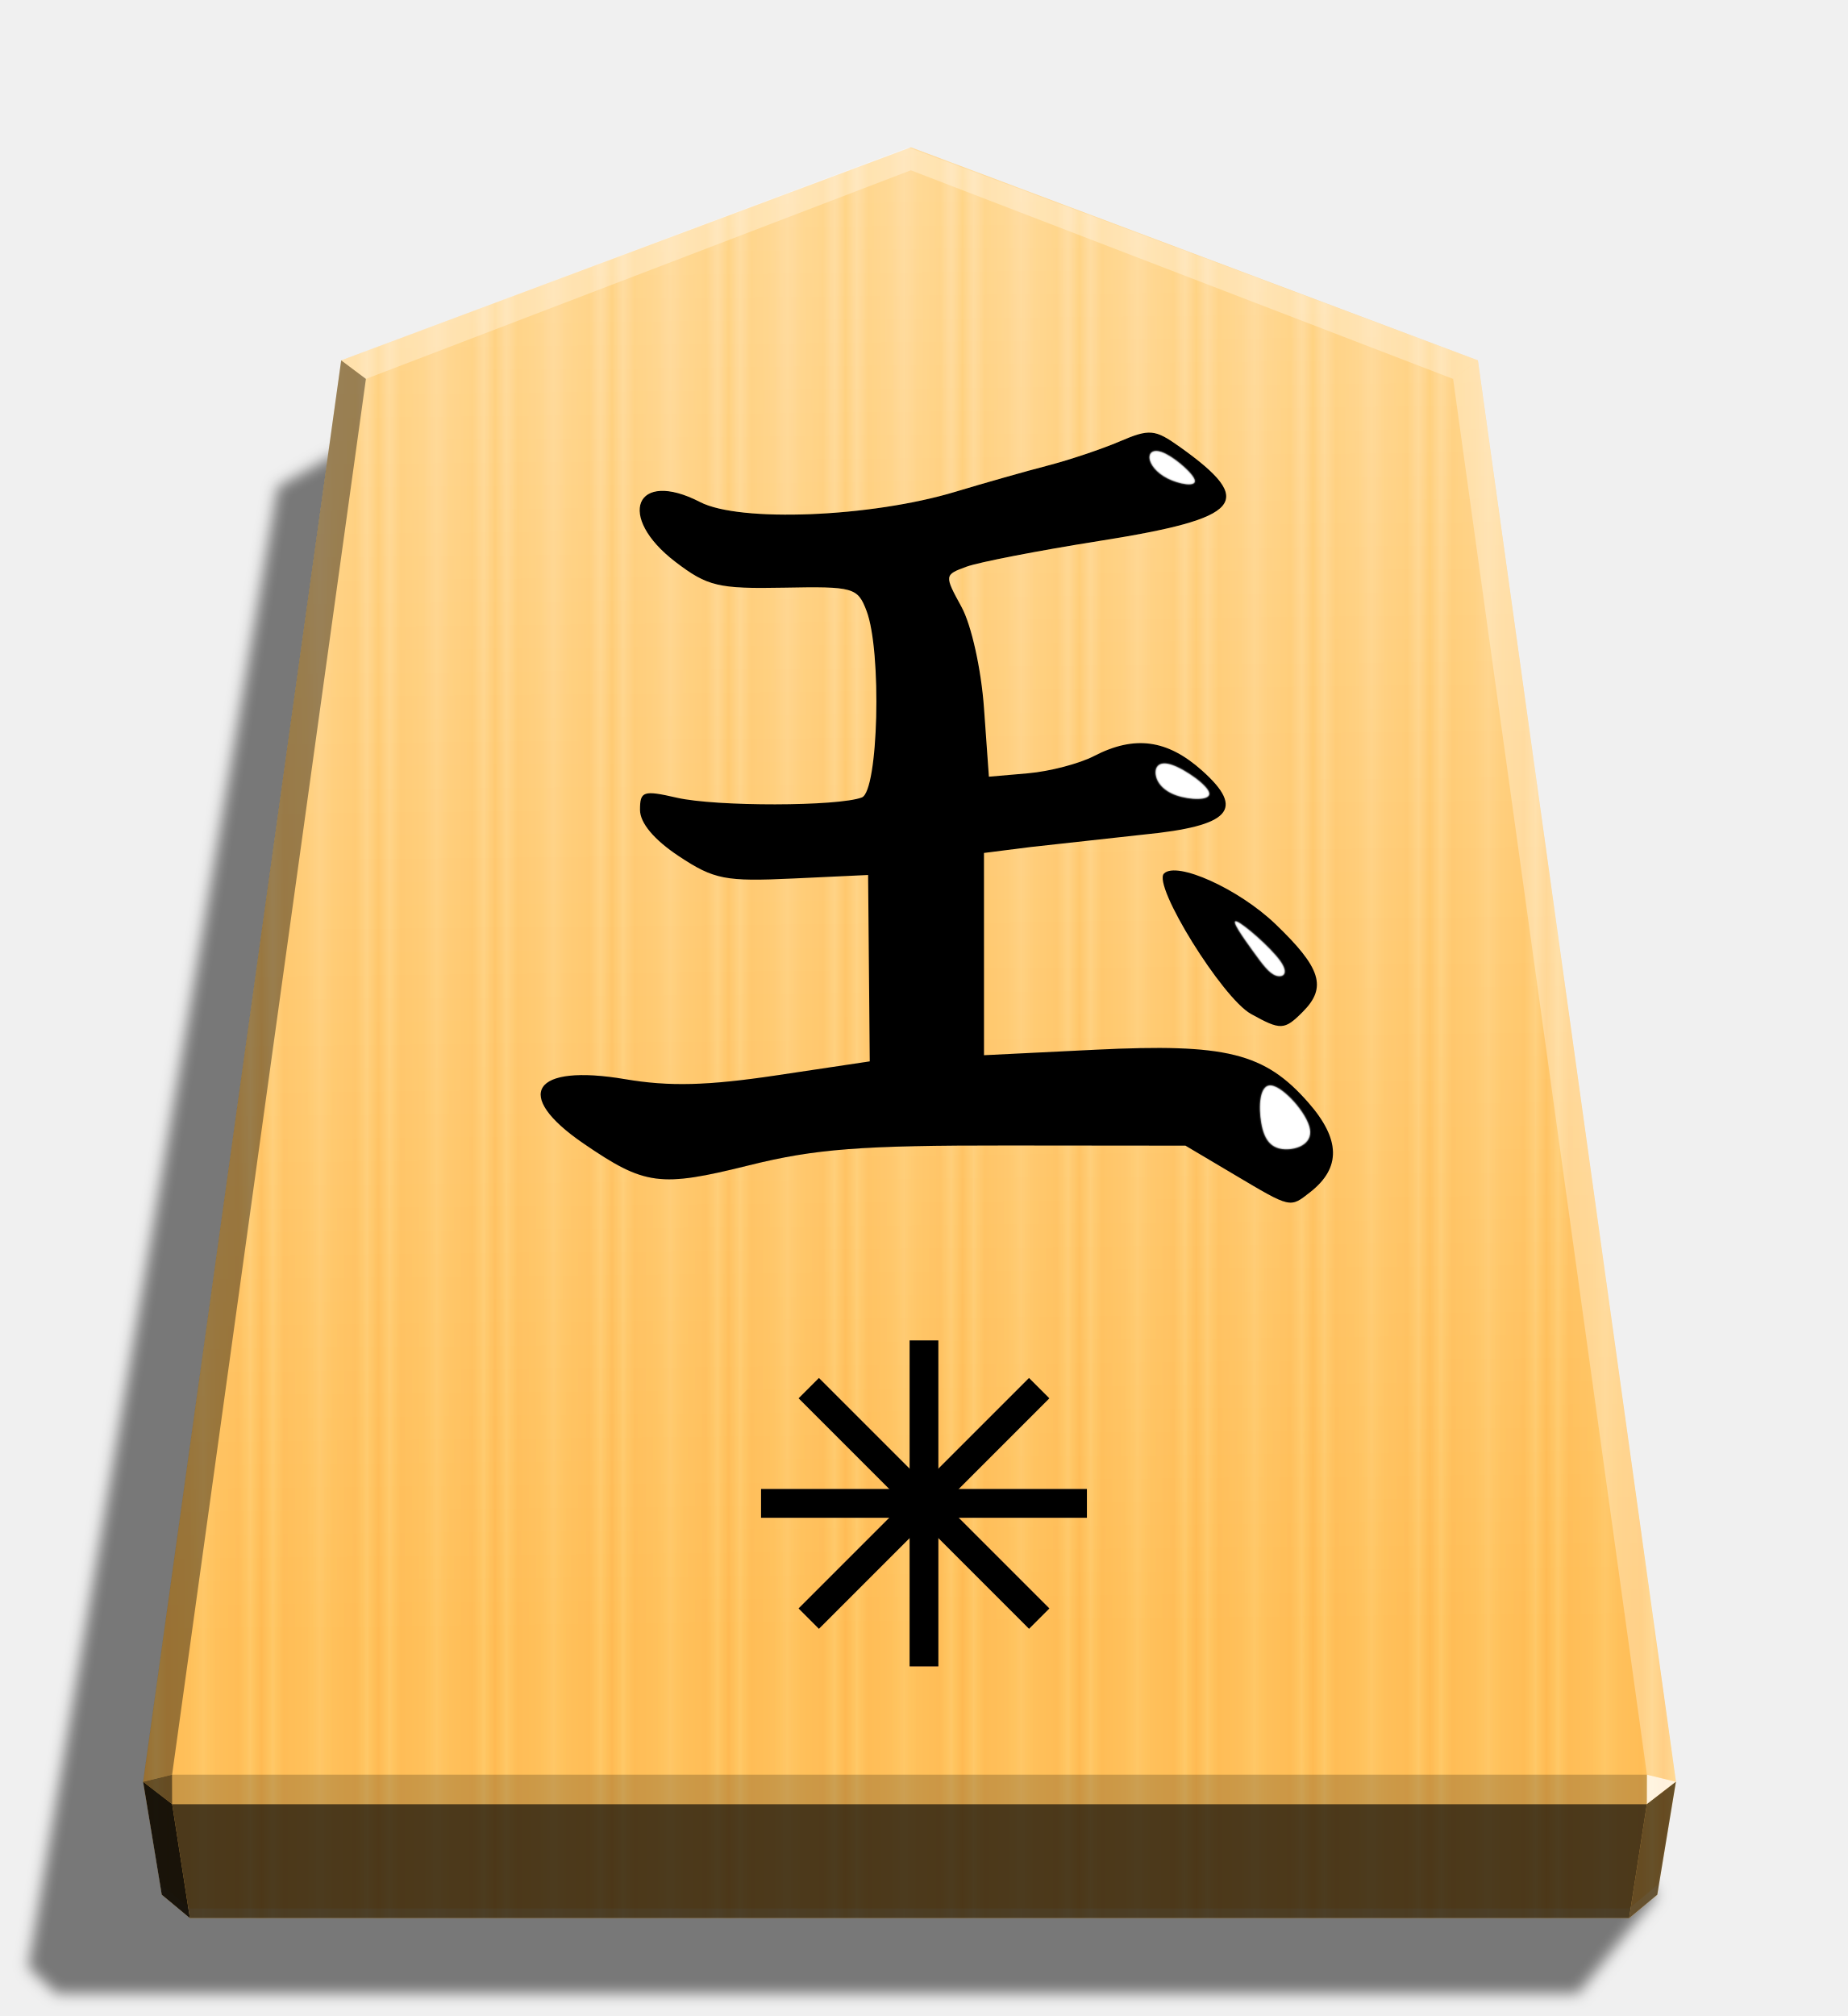
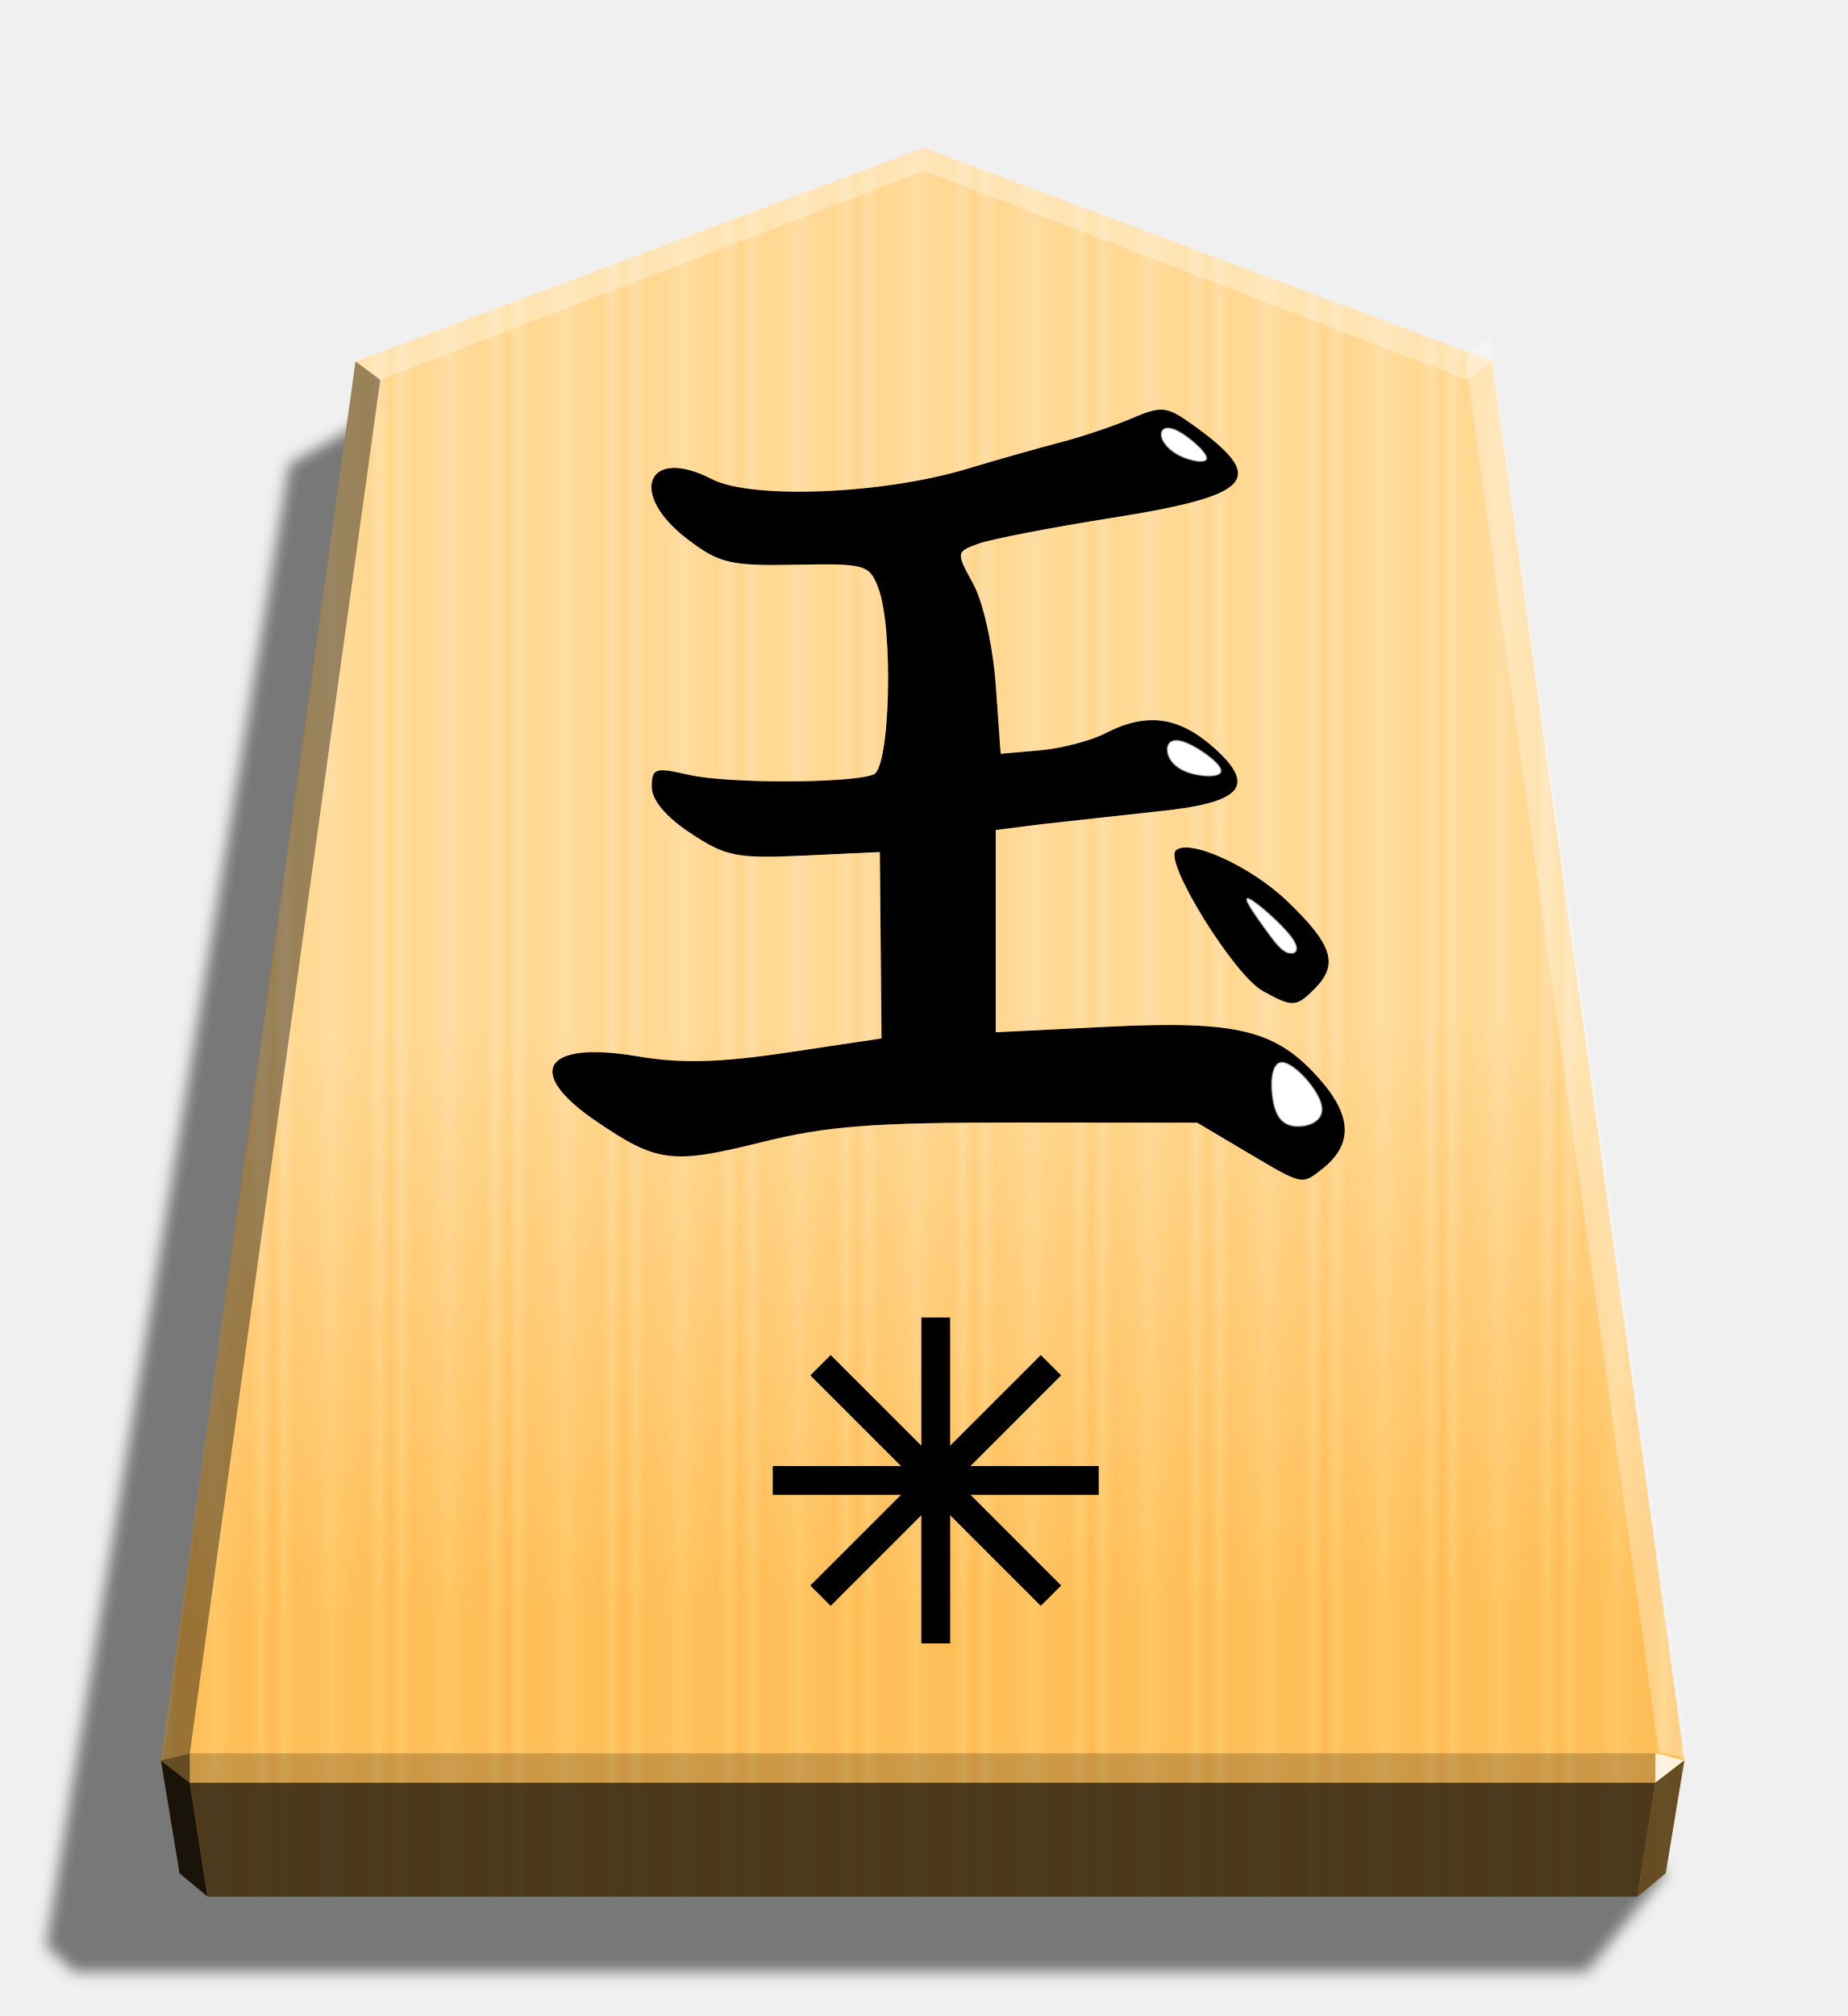
<svg xmlns="http://www.w3.org/2000/svg" width="498.898" height="544.252" viewBox="0 0 1320 1440">
  <style>.B{color-interpolation-filters:sRGB}</style>
  <defs>
-     <linearGradient>
-       <stop offset="0" stop-color="#fff" />
-       <stop offset=".506" />
-     </linearGradient>
-     <linearGradient id="B" x1="-1430.769" y1="-77.47" x2="-1409.955" y2="-77.47" spreadMethod="reflect" gradientUnits="userSpaceOnUse">
+     <linearGradient id="A" x1="236.943" y1="660.208" x2="278.677" y2="660.208" spreadMethod="reflect" gradientUnits="userSpaceOnUse">
      <stop offset="0" stop-color="#ffd285" />
      <stop offset=".232" stop-color="#ffcd79" />
      <stop offset=".616" stop-color="#ffca73" />
      <stop offset=".808" stop-color="#ffd386" />
      <stop offset="1" stop-color="#ffc86e" />
    </linearGradient>
-     <linearGradient id="C" x1="-905.485" y1="-402.625" x2="-899.906" y2="125.211" gradientUnits="userSpaceOnUse">
-       <stop offset="0" stop-color="#fff" />
+     <linearGradient id="B" x1="660" y1="105.594" x2="670.254" y2="1147.219" gradientUnits="userSpaceOnUse">
+       <stop offset=".604" stop-color="#fff" />
      <stop offset="1" />
    </linearGradient>
-     <filter id="D" x="-.01" y="-.011" width="1.02" height="1.021" class="B">
+     <filter id="C" x="-.01" y="-.011" width="1.02" height="1.021" class="B">
      <feGaussianBlur stdDeviation="2.441" />
    </filter>
-     <filter id="E" x="-.043" y="-.034" width="1.086" height="1.068" class="B">
+     <filter id="D" x="-.043" y="-.034" width="1.086" height="1.068" class="B">
      <feGaussianBlur stdDeviation=".392" />
    </filter>
-     <filter id="F" x="-.043" y="-.061" width="1.087" height="1.122" class="B">
+     <filter id="E" x="-.043" y="-.061" width="1.087" height="1.122" class="B">
      <feGaussianBlur stdDeviation=".392" />
    </filter>
-     <filter id="G" x="-.048" y="-.065" width="1.095" height="1.13" class="B">
+     <filter id="F" x="-.048" y="-.065" width="1.095" height="1.13" class="B">
      <feGaussianBlur stdDeviation=".392" />
    </filter>
  </defs>
-   <path style="mix-blend-mode:multiply" d="M-2766.903 267.663l28.198 35.189h542.053l10.087-9.413-88.79-527.285-31.462-17.601z" transform="matrix(-2.0051 0 0 2.0051 -4364.078 816.6622)" opacity=".5" filter="url(#D)" />
-   <path d="M-1220.221-362.421l-202.948 75.893-70.567 506.333 6.639 40.242 10.024 8.338h512.776l10.024-8.338 6.639-40.242-70.567-506.333z" fill="url(#B)" transform="matrix(2.0051 0 0 2.0051 3097.382 831.9343)" />
-   <g transform="matrix(1.7255 0 0 1.7255 2757.431 715.5031)">
+   <path style="mix-blend-mode:multiply" d="M-2765.718 268.206l28.198 35.189h538.751l10.087-9.413-86.673-527.828-31.462-17.601z" transform="matrix(-2.0051 0 0 2.0051 -4355.682 800.2712)" opacity=".5" filter="url(#C)" />
+   <path d="M660 105.594L254.043 258.128l-139.111 999.236 13.312 80.689 20.099 16.718H1169.89l20.099-16.718 13.312-80.689-137.282-999.246z" fill="url(#A)" />
+   <g transform="matrix(1.7255 0 0 1.7255 2765.826 699.112)">
    <path d="M-1086.899 71.649l-20.345-12.068-73.7-.07c-60.779-.057-79.558 1.389-107.113 8.247-36.786 9.155-43.009 8.33-68.412-9.069-29.502-20.207-21.112-33.115 17.293-26.607 18.301 3.101 34.03 2.695 62.821-1.621l38.407-5.758-.343-38.579-.343-38.579-31.097 1.457c-28.064 1.314-32.67.416-47.22-9.213-10.267-6.794-16.123-13.768-16.123-19.202 0-7.771 1.363-8.22 15.259-5.029 16.167 3.713 66.812 3.637 76.59-.115 6.863-2.634 8.315-60.461 1.938-77.232-3.678-9.674-5.356-10.146-34.116-9.596-27.218.521-31.722-.545-44.96-10.642-24.767-18.891-16.638-38.67 10.191-24.796 16.369 8.464 70.74 6.274 105.63-4.256 12.13-3.661 29.379-8.553 38.33-10.873s22.357-6.82 29.789-10.001c12.311-5.27 14.515-5.071 24.775 2.236 32.012 22.795 26.252 29.547-33.251 38.982-25.15 3.988-49.905 8.786-55.013 10.662-9.195 3.379-9.215 3.542-2.034 16.687 4.076 7.462 8.142 25.748 9.286 41.758l2.034 28.483 16.225-1.412c8.923-.777 21.192-3.981 27.264-7.121 16.841-8.709 30.338-6.889 44.809 6.04 17.989 16.073 11.719 22.915-24.246 26.455l-46.759 5.152-19.328 2.452v41.866 41.866l46.031-2.267c54.27-2.673 70.148 1.256 88.211 21.829 13.371 15.229 13.651 27.018.881 37.056-8.494 6.677-7.86 6.821-31.363-7.121zm6.785-66.588c-11.898-6.6-40.849-53.291-36.031-58.108 5.267-5.268 30.97 6.364 46.103 20.865 18.977 18.183 21.489 26.25 11.336 36.403-7.613 7.613-9.094 7.671-21.407.841z" />
    <g fill="#fff">
-       <path d="M-2511.772-200.939c5.302.635 15.589 12.044 16.808 18.975s-6.631 9.372-11.932 8.737-8.05-4.346-9.269-11.273-.909-17.074 4.393-16.439z" transform="matrix(.9525 0 0 .9525 1320.77 226.0336)" filter="url(#E)" />
-       <path d="M-2508.172-185.09c5.833 2.027 15.644 8.993 16.096 12.308s-8.459 2.973-14.289.946-8.58-5.738-9.032-9.05 1.393-6.231 7.226-4.204z" transform="matrix(.9525 0 0 .9525 1276.335 78.28694)" filter="url(#F)" />
-       <path d="M-2508.095-182.105c4.926 2.478 12.444 9.086 12.651 11.767s-6.897 1.434-11.825-1.045-7.676-6.19-7.883-8.871 2.131-4.33 7.057-1.851z" transform="matrix(.9525 0 0 .9525 1273.558 -53.35195)" filter="url(#G)" />
-       <path d="M-2526.24-196.39c2.956 1.031 14.611 11.157 18.863 17.049s1.091 7.541-1.865 6.51-5.704-4.742-9.954-10.631-10.001-13.959-7.045-12.928z" transform="matrix(.9525 0 0 .9525 1320.215 153.8269)" filter="url(#F)" />
+       <path d="M-2511.772-200.939c5.302.635 15.589 12.044 16.808 18.975s-6.631 9.372-11.932 8.737-8.05-4.346-9.269-11.273-.909-17.074 4.393-16.439z" transform="matrix(.9525 0 0 .9525 1320.77 226.0336)" filter="url(#D)" />
+       <path d="M-2508.172-185.09c5.833 2.027 15.644 8.993 16.096 12.308s-8.459 2.973-14.289.946-8.58-5.738-9.032-9.05 1.393-6.231 7.226-4.204z" transform="matrix(.9525 0 0 .9525 1276.335 78.28694)" filter="url(#E)" />
+       <path d="M-2508.095-182.105c4.926 2.478 12.444 9.086 12.651 11.767s-6.897 1.434-11.825-1.045-7.676-6.19-7.883-8.871 2.131-4.33 7.057-1.851z" transform="matrix(.9525 0 0 .9525 1273.558 -53.35195)" filter="url(#F)" />
+       <path d="M-2526.24-196.39c2.956 1.031 14.611 11.157 18.863 17.049s1.091 7.541-1.865 6.51-5.704-4.742-9.954-10.631-10.001-13.959-7.045-12.928z" transform="matrix(.9525 0 0 .9525 1320.215 153.8269)" filter="url(#E)" />
    </g>
  </g>
-   <g transform="matrix(2.0051 0 0 2.0051 5693.059 920.2197)" stroke="#000" stroke-width=".627">
-     <path d="M-2514.888 18.883h9.604v115.465h-9.604z" />
-     <path transform="rotate(90)" d="M71.814 2452.354h9.604v115.465h-9.604z" />
-     <path transform="rotate(45)" d="M-1725.525 1771.342h9.604v115.465h-9.604z" />
-     <path transform="rotate(135)" d="M1824.272 1662.991h9.604v115.465h-9.604z" />
+   <g stroke="#000" stroke-width="1.257">
+     <path d="M658.853 941.691h19.257v231.519h-19.257z" />
+     <path d="M784.24 1047.823v19.257H552.721v-19.257z" />
+     <path d="M743.528 968.789l13.617 13.617-163.709 163.709-13.617-13.617z" />
+     <path d="M757.144 1132.496l-13.617 13.617-163.709-163.709 13.617-13.617z" />
  </g>
-   <path d="M-905.485-402.625l-202.019 75.893-70.567 506.333 6.639 36.814 10.024 8.338h512.776l10.024-8.338 6.639-36.814-70.567-506.333z" opacity=".25" fill="url(#C)" transform="matrix(2.0051 0 0 2.0051 2464.431 912.5491)" style="mix-blend-mode:overlay" />
-   <path d="M1176.539 1267.622l-.043 21.064 20.75-16.013-20.707-5.052z" opacity=".8" fill="#fff" />
-   <path d="M1197.246 1272.673l-20.75 16.013-12.661 81.397 20.099-16.719 13.312-80.69z" opacity=".6" />
+   <path d="M660 105.594L253.994 258.119l-137.243 999.246 11.442 80.697 20.099 16.719h1021.563l20.134-16.728 15.13-80.687-139.1-999.248z" opacity=".25" fill="url(#B)" style="mix-blend-mode:overlay" />
+   <path d="M1182.559 1252.321l-.043 21.064 20.75-16.013-20.707-5.052z" opacity=".8" fill="#fff" />
+   <path d="M1203.266 1257.372l-20.75 16.013-12.661 81.397 20.099-16.719 13.312-80.69z" opacity=".6" />
  <g fill="#fff">
-     <path d="M243.736 257.408l17.664 13.248 389.274-149.021v-16.402z" opacity=".3" />
-     <path d="M1055.75 257.408l-17.664 13.248-387.412-149.021v-16.402z" opacity=".3" />
-     <path d="M1055.75 257.408l-17.664 13.248 138.452 996.966 20.707 5.052z" opacity=".3" />
+     <path d="M254.044 258.128l17.664 13.248 388.293-149.381v-16.402z" opacity=".3" />
+     <path d="M1066.019 258.118l-17.664 13.248-388.355-149.37v-16.402z" opacity=".3" />
+     <path d="M1064.146 241.017l-17.664 13.248 138.452 996.966 20.707 5.052z" opacity=".3" />
  </g>
-   <path d="M243.736 257.408l17.664 13.248-138.453 996.966-20.707 5.052z" opacity=".4" />
-   <path d="M102.24 1272.673l20.75 16.013 12.661 81.397-20.099-16.719-13.312-80.69z" opacity=".9" />
-   <path d="M122.947 1267.622l.043 21.064-20.75-16.013 20.707-5.052z" opacity=".6" />
-   <path d="M122.947 1267.622h1053.592l-.043 21.064H122.99l-.043-21.064z" opacity=".2" />
-   <path d="M1176.496 1288.686l-12.661 81.397H135.651l-12.661-81.397h1053.506z" opacity=".7" />
+   <path d="M253.994 258.119l17.664 13.248-136.07 980.953-20.707 5.052z" opacity=".4" />
+   <path d="M114.881 1257.372l20.75 16.013 12.661 81.397-20.099-16.719-13.312-80.69z" opacity=".9" />
+   <path d="M135.588 1252.321l.043 21.064-20.75-16.013 20.707-5.052z" opacity=".6" />
+   <path d="M135.588 1252.321h1046.971l-.043 21.064H135.631z" opacity=".2" />
+   <path d="M1182.516 1273.385l-12.661 81.397H148.292l-12.661-81.397z" opacity=".7" />
</svg>
